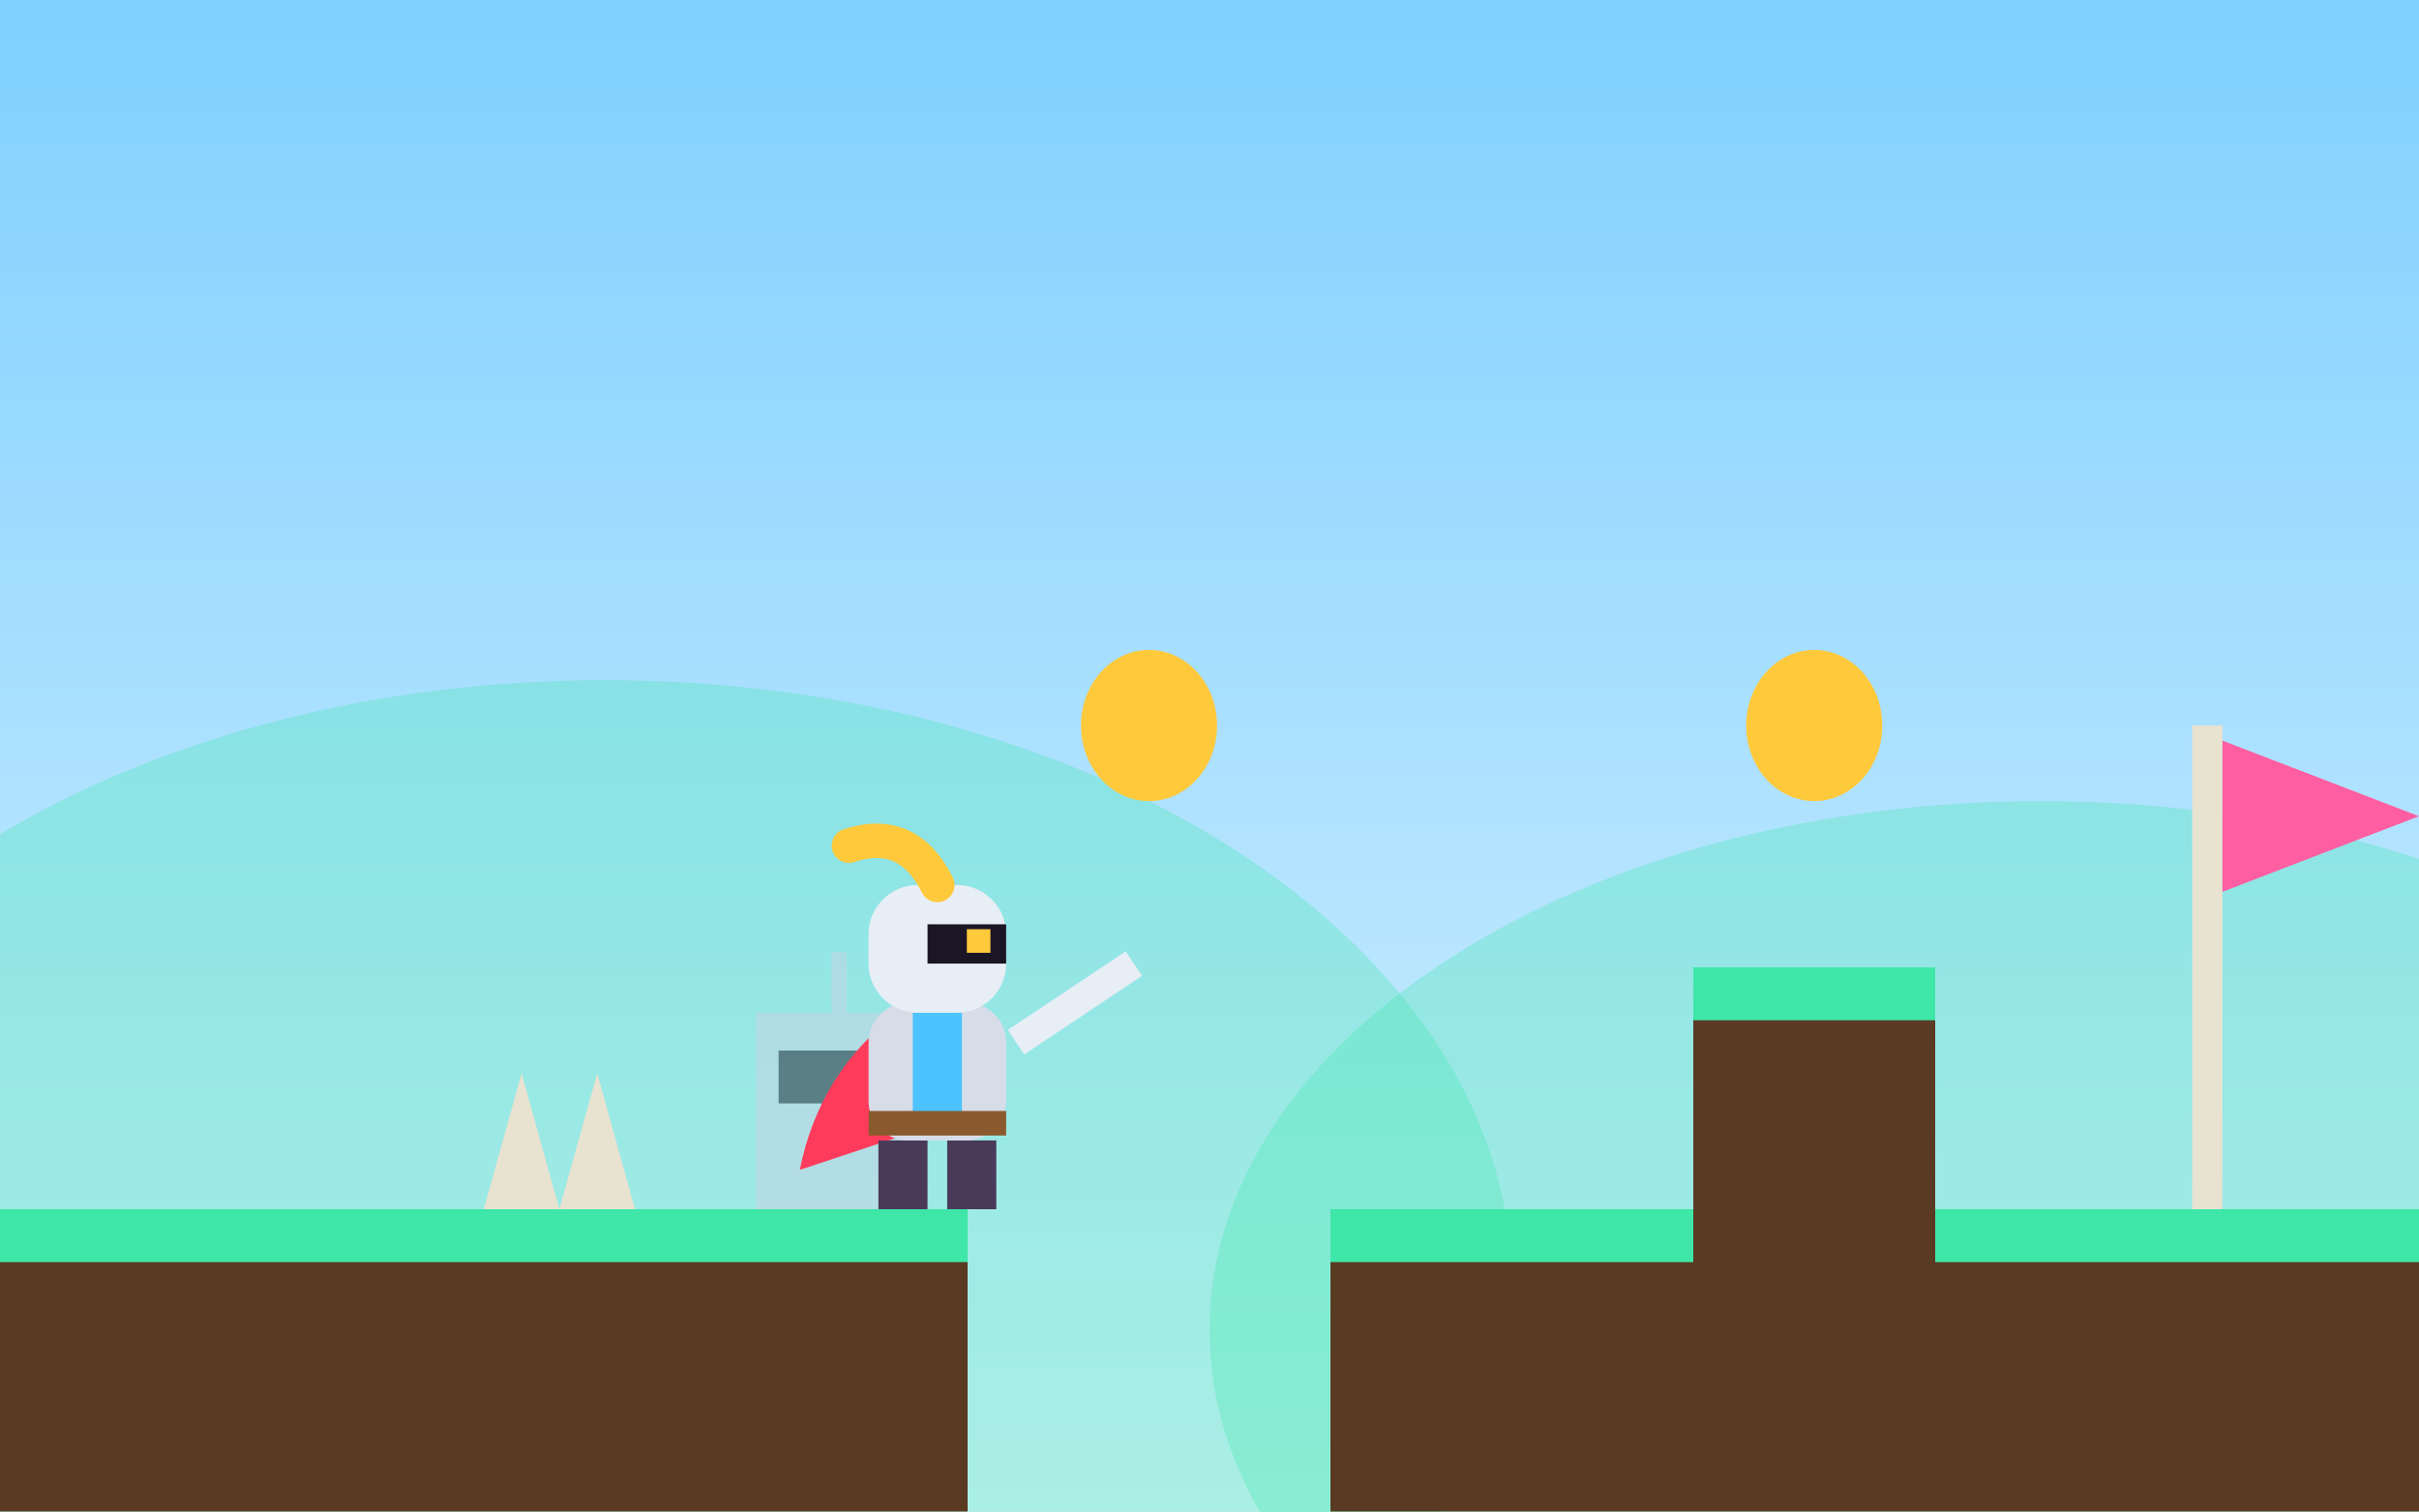
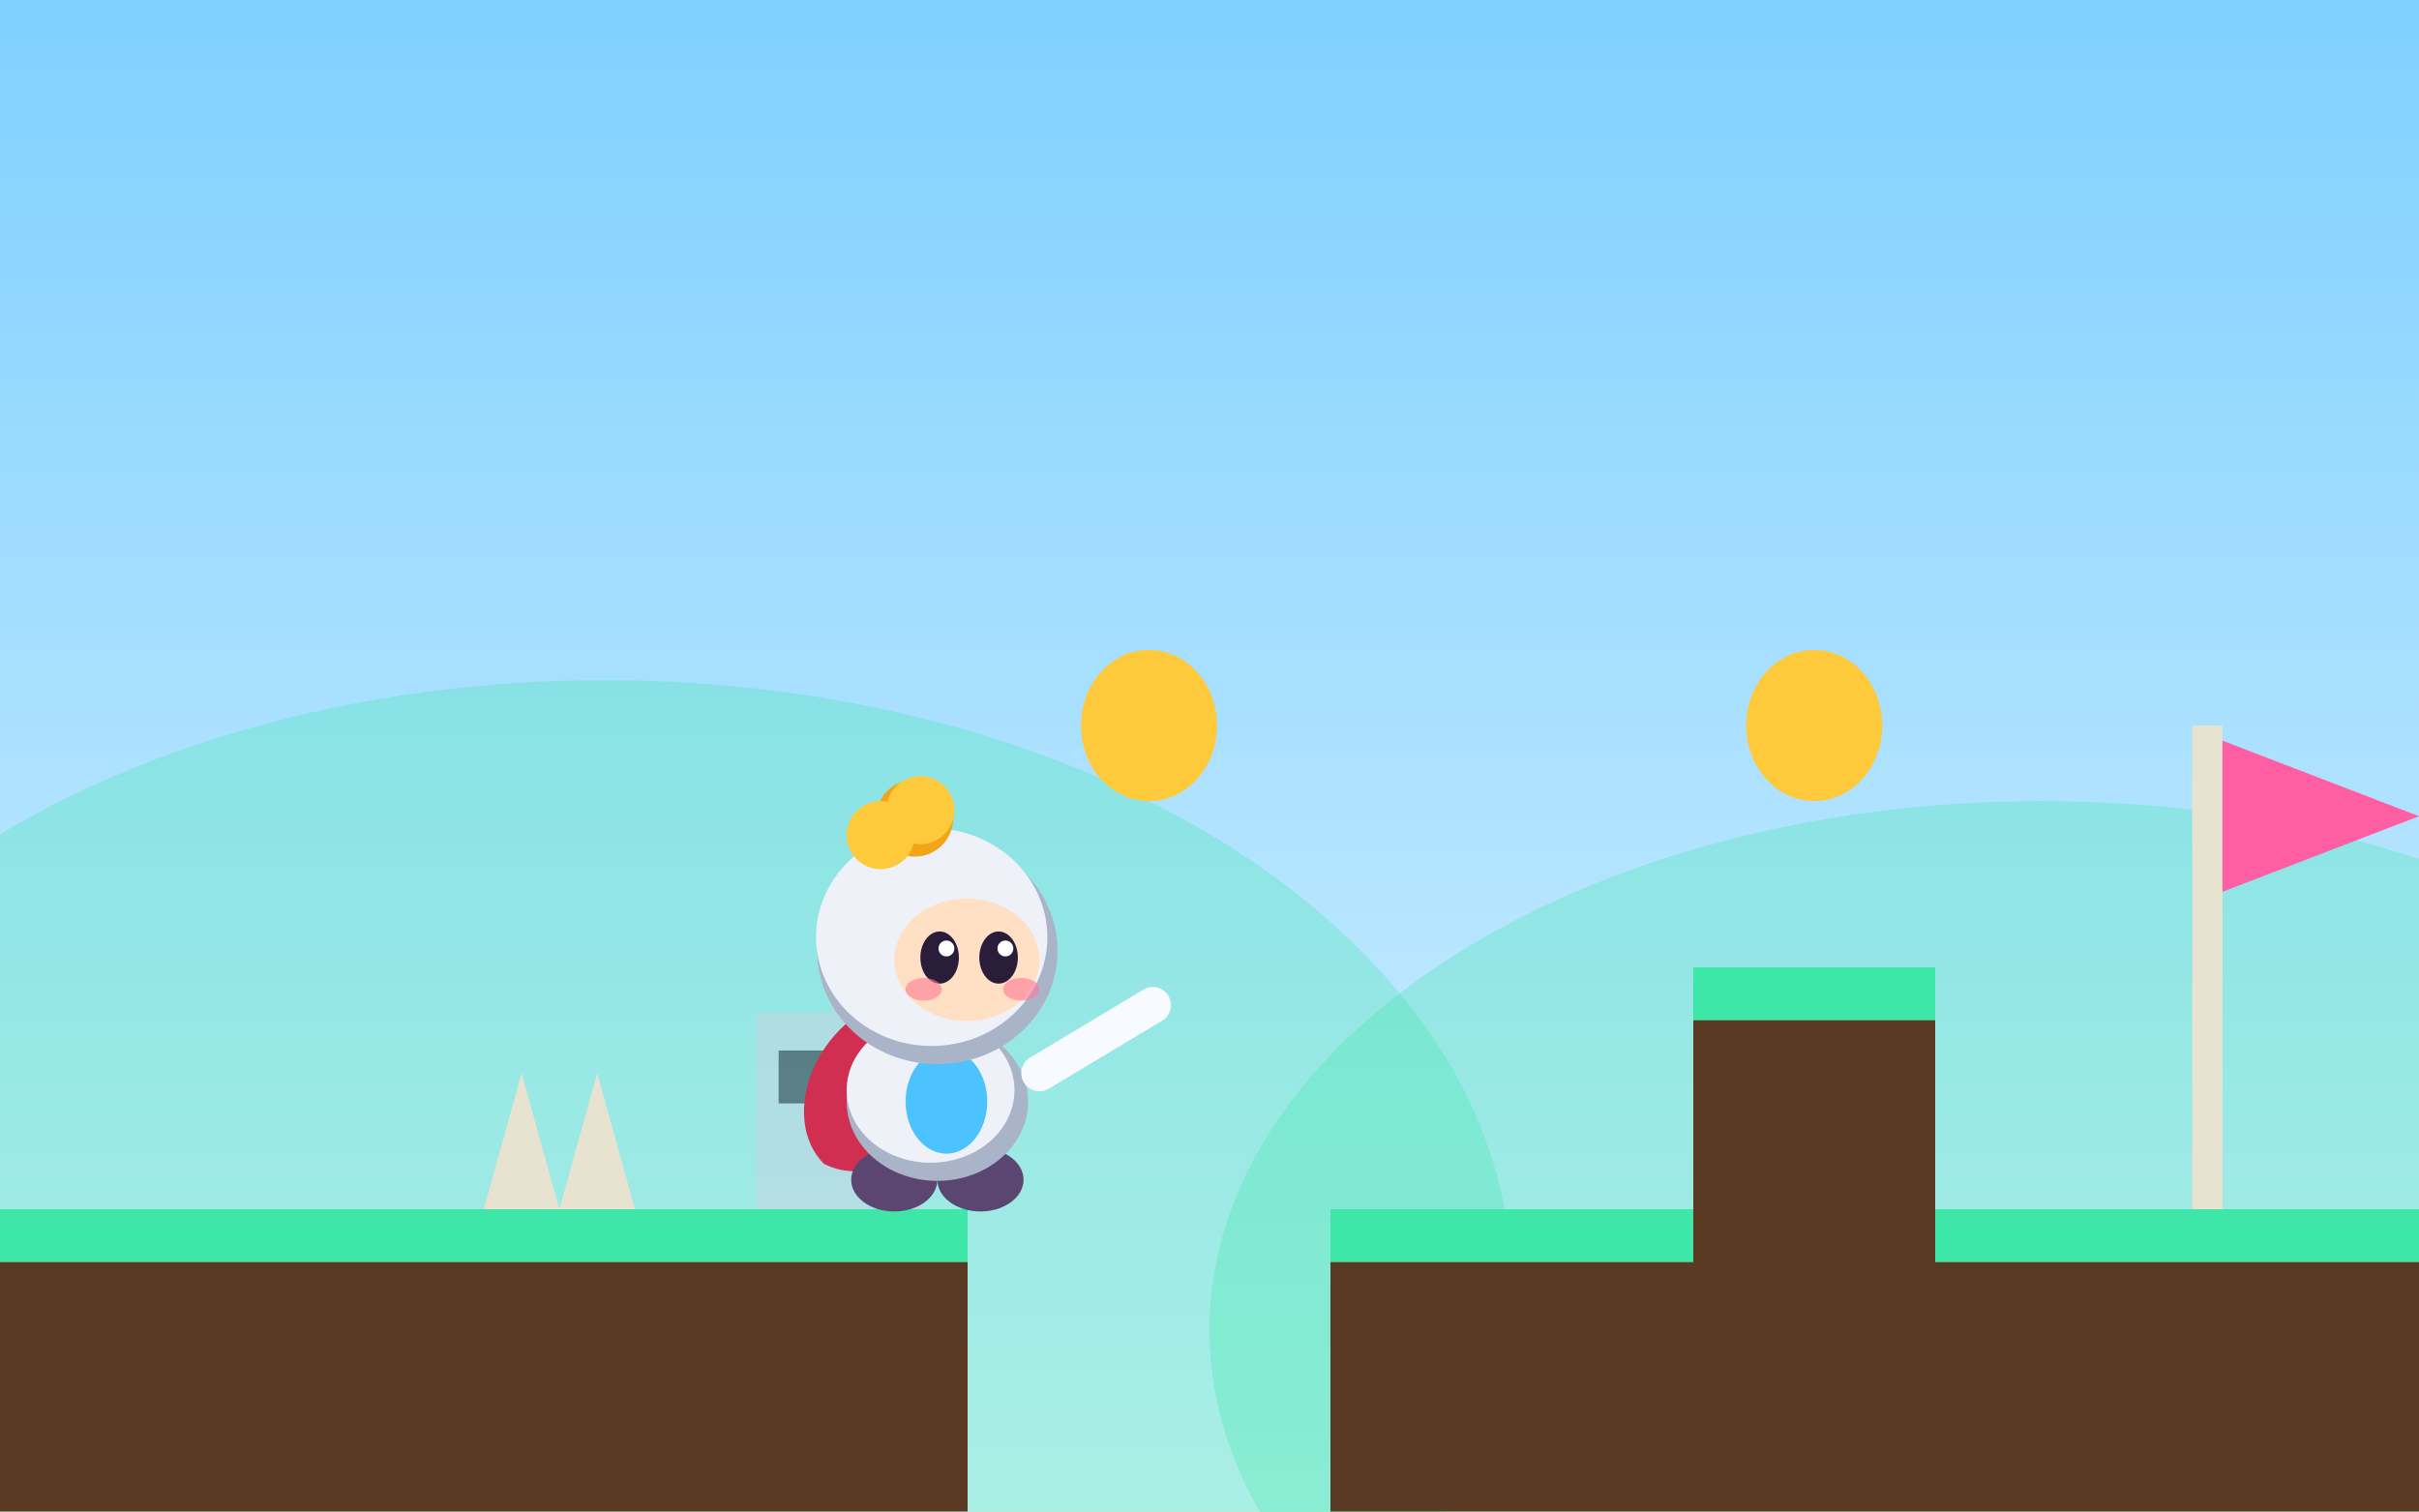
<svg xmlns="http://www.w3.org/2000/svg" viewBox="0 0 320 200">
  <style>
    .pq-h{animation:pq-jump 1.4s ease-in-out infinite}
    @keyframes pq-jump{0%,100%{transform:translate(0,0)}50%{transform:translate(34px,-46px)}}
    .pq-r{animation:pq-run 1.4s linear infinite;opacity:.5}
    @keyframes pq-run{0%{transform:translate(0,0)}50%{transform:translate(24px,-40px)}100%{transform:translate(48px,0)}}
    .pq-c{transform-box:fill-box;transform-origin:center;animation:pq-spin 1s linear infinite}
    @keyframes pq-spin{50%{transform:scaleX(.25)}}
  </style>
  <defs>
    <linearGradient id="pq-sky" x1="0" y1="0" x2="0" y2="1">
      <stop offset="0" stop-color="#7fd0ff" />
      <stop offset="1" stop-color="#d9f2ff" />
    </linearGradient>
  </defs>
  <rect width="320" height="200" fill="url(#pq-sky)" />
  <ellipse cx="80" cy="170" rx="120" ry="80" fill="#3ee6a8" opacity=".3" />
  <ellipse cx="270" cy="176" rx="110" ry="70" fill="#3ee6a8" opacity=".3" />
  <g fill="#5a3a22">
    <rect x="0" y="160" width="128" height="40" />
    <rect x="176" y="160" width="144" height="40" />
    <rect x="224" y="128" width="32" height="32" />
  </g>
  <g fill="#3ee6a8">
    <rect x="0" y="160" width="128" height="7" />
    <rect x="176" y="160" width="48" height="7" />
    <rect x="256" y="160" width="64" height="7" />
    <rect x="224" y="128" width="32" height="7" />
  </g>
  <g fill="#e8e2d0">
    <path d="M64 160l5-18 5 18zM74 160l5-18 5 18z" />
  </g>
  <g class="pq-c">
    <ellipse cx="152" cy="96" rx="9" ry="10" fill="#ffc93c" />
  </g>
  <g class="pq-c">
    <ellipse cx="240" cy="96" rx="9" ry="10" fill="#ffc93c" />
  </g>
  <rect x="290" y="96" width="4" height="64" fill="#e8e2d0" />
  <path d="M294 98l26 10-26 10z" fill="#ff5fa2" />
  <g class="pq-r">
    <rect x="100" y="134" width="22" height="26" fill="#c9d2e3" />
    <rect x="103" y="139" width="16" height="7" fill="#1b1626" />
    <rect x="110" y="126" width="2" height="9" fill="#c9d2e3" />
  </g>
  <g class="pq-h">
-     <g transform="translate(124 160) scale(1.3)">
-       <path d="M-4-20Q-12-14-14-4L-2-8Z" fill="#ff3b5c" />
-       <rect x="-6" y="-7" width="5" height="7" fill="#4a3a5a" />
-       <rect x="1" y="-7" width="5" height="7" fill="#4a3a5a" />
-       <rect x="-7" y="-21" width="14" height="14" rx="4" fill="#d6dde8" />
-       <rect x="-2.5" y="-20" width="5" height="12" fill="#4cc3ff" />
-       <rect x="-7" y="-10" width="14" height="2.5" fill="#8a5a2e" />
-       <path d="M8-17l12-8" stroke="#e8eef5" stroke-width="3" />
-       <rect x="-7" y="-33" width="14" height="13" rx="5" fill="#e8eef5" />
-       <rect x="-1" y="-29" width="8" height="4" fill="#1b1626" />
-       <rect x="3" y="-28.5" width="2.4" height="2.4" fill="#ffc93c" />
-       <path d="M0-33q-3-6-9-4" stroke="#ffc93c" stroke-width="3.5" fill="none" stroke-linecap="round" />
+     <g transform="translate(124 160) scale(1.5)">
+       <path d="M-3-19C-11-17-14-8-10-4C-6-2-2-5-1-8Z" fill="#d12f52" />
+       <ellipse cx="-3.8" cy="-2.6" rx="3.8" ry="2.8" fill="#5a4670" />
+       <ellipse cx="3.8" cy="-2.6" rx="3.8" ry="2.8" fill="#5a4670" />
+       <ellipse cy="-9.5" rx="8" ry="7" fill="#a9b4c8" />
+       <ellipse cx="-.6" cy="-10.5" rx="7.4" ry="6.4" fill="#eef2f8" />
+       <ellipse cx=".8" cy="-9.5" rx="3.6" ry="4.6" fill="#4cc3ff" />
+       <path d="M9-12l10-6" stroke="#f7fbff" stroke-width="3.2" stroke-linecap="round" />
+       <ellipse cy="-22.8" rx="10.6" ry="10" fill="#a9b4c8" />
+       <ellipse cx="-.5" cy="-24" rx="10.2" ry="9.6" fill="#eef2f8" />
+       <ellipse cx="2.6" cy="-22" rx="6.4" ry="5.4" fill="#ffe0c4" />
+       <ellipse cx=".2" cy="-22.2" rx="1.7" ry="2.3" fill="#2a1d3a" />
+       <ellipse cx="5.4" cy="-22.2" rx="1.7" ry="2.3" fill="#2a1d3a" />
+       <circle cx=".8" cy="-23" r=".7" fill="#fff" />
+       <circle cx="6" cy="-23" r=".7" fill="#fff" />
+       <ellipse cx="-1.2" cy="-19.4" rx="1.6" ry="1" fill="#ff7896" opacity=".6" />
+       <ellipse cx="7.4" cy="-19.4" rx="1.6" ry="1" fill="#ff7896" opacity=".6" />
+       <circle cx="-2" cy="-34.5" r="3.4" fill="#f2a516" />
+       <circle cx="-5" cy="-33" r="3" fill="#ffc93c" />
+       <circle cx="-1.5" cy="-35.2" r="3" fill="#ffc93c" />
    </g>
  </g>
</svg>
